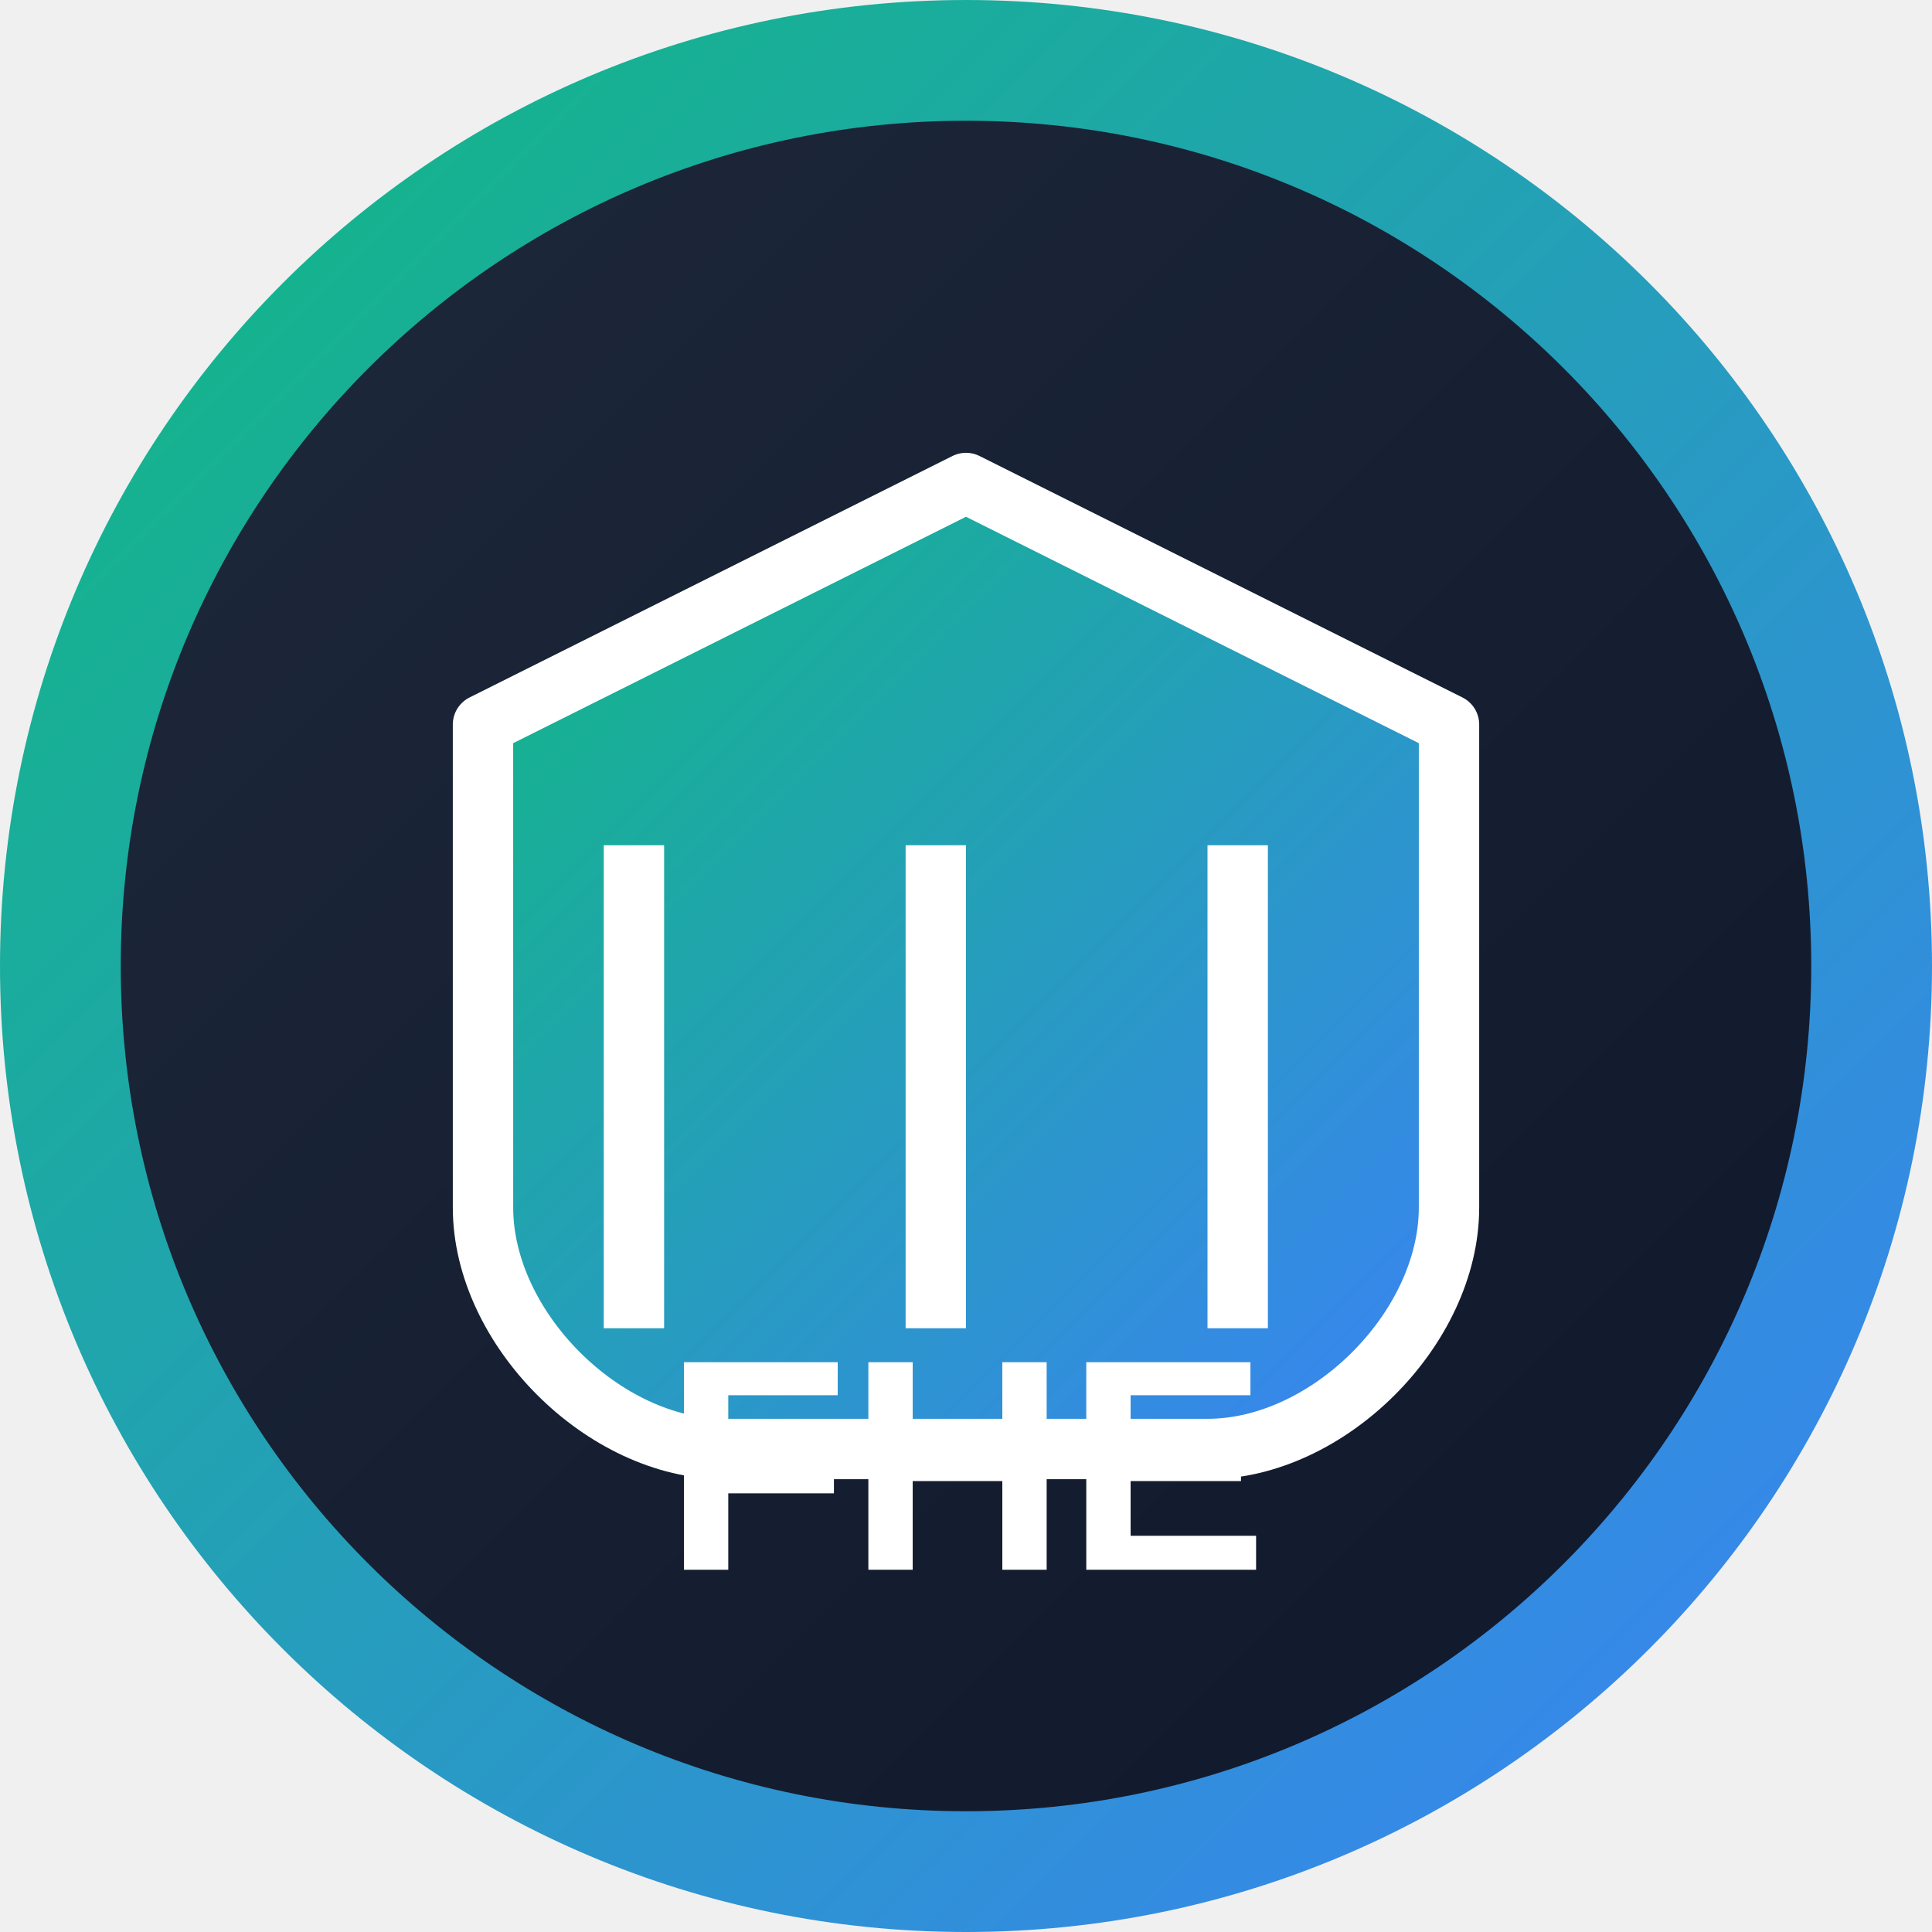
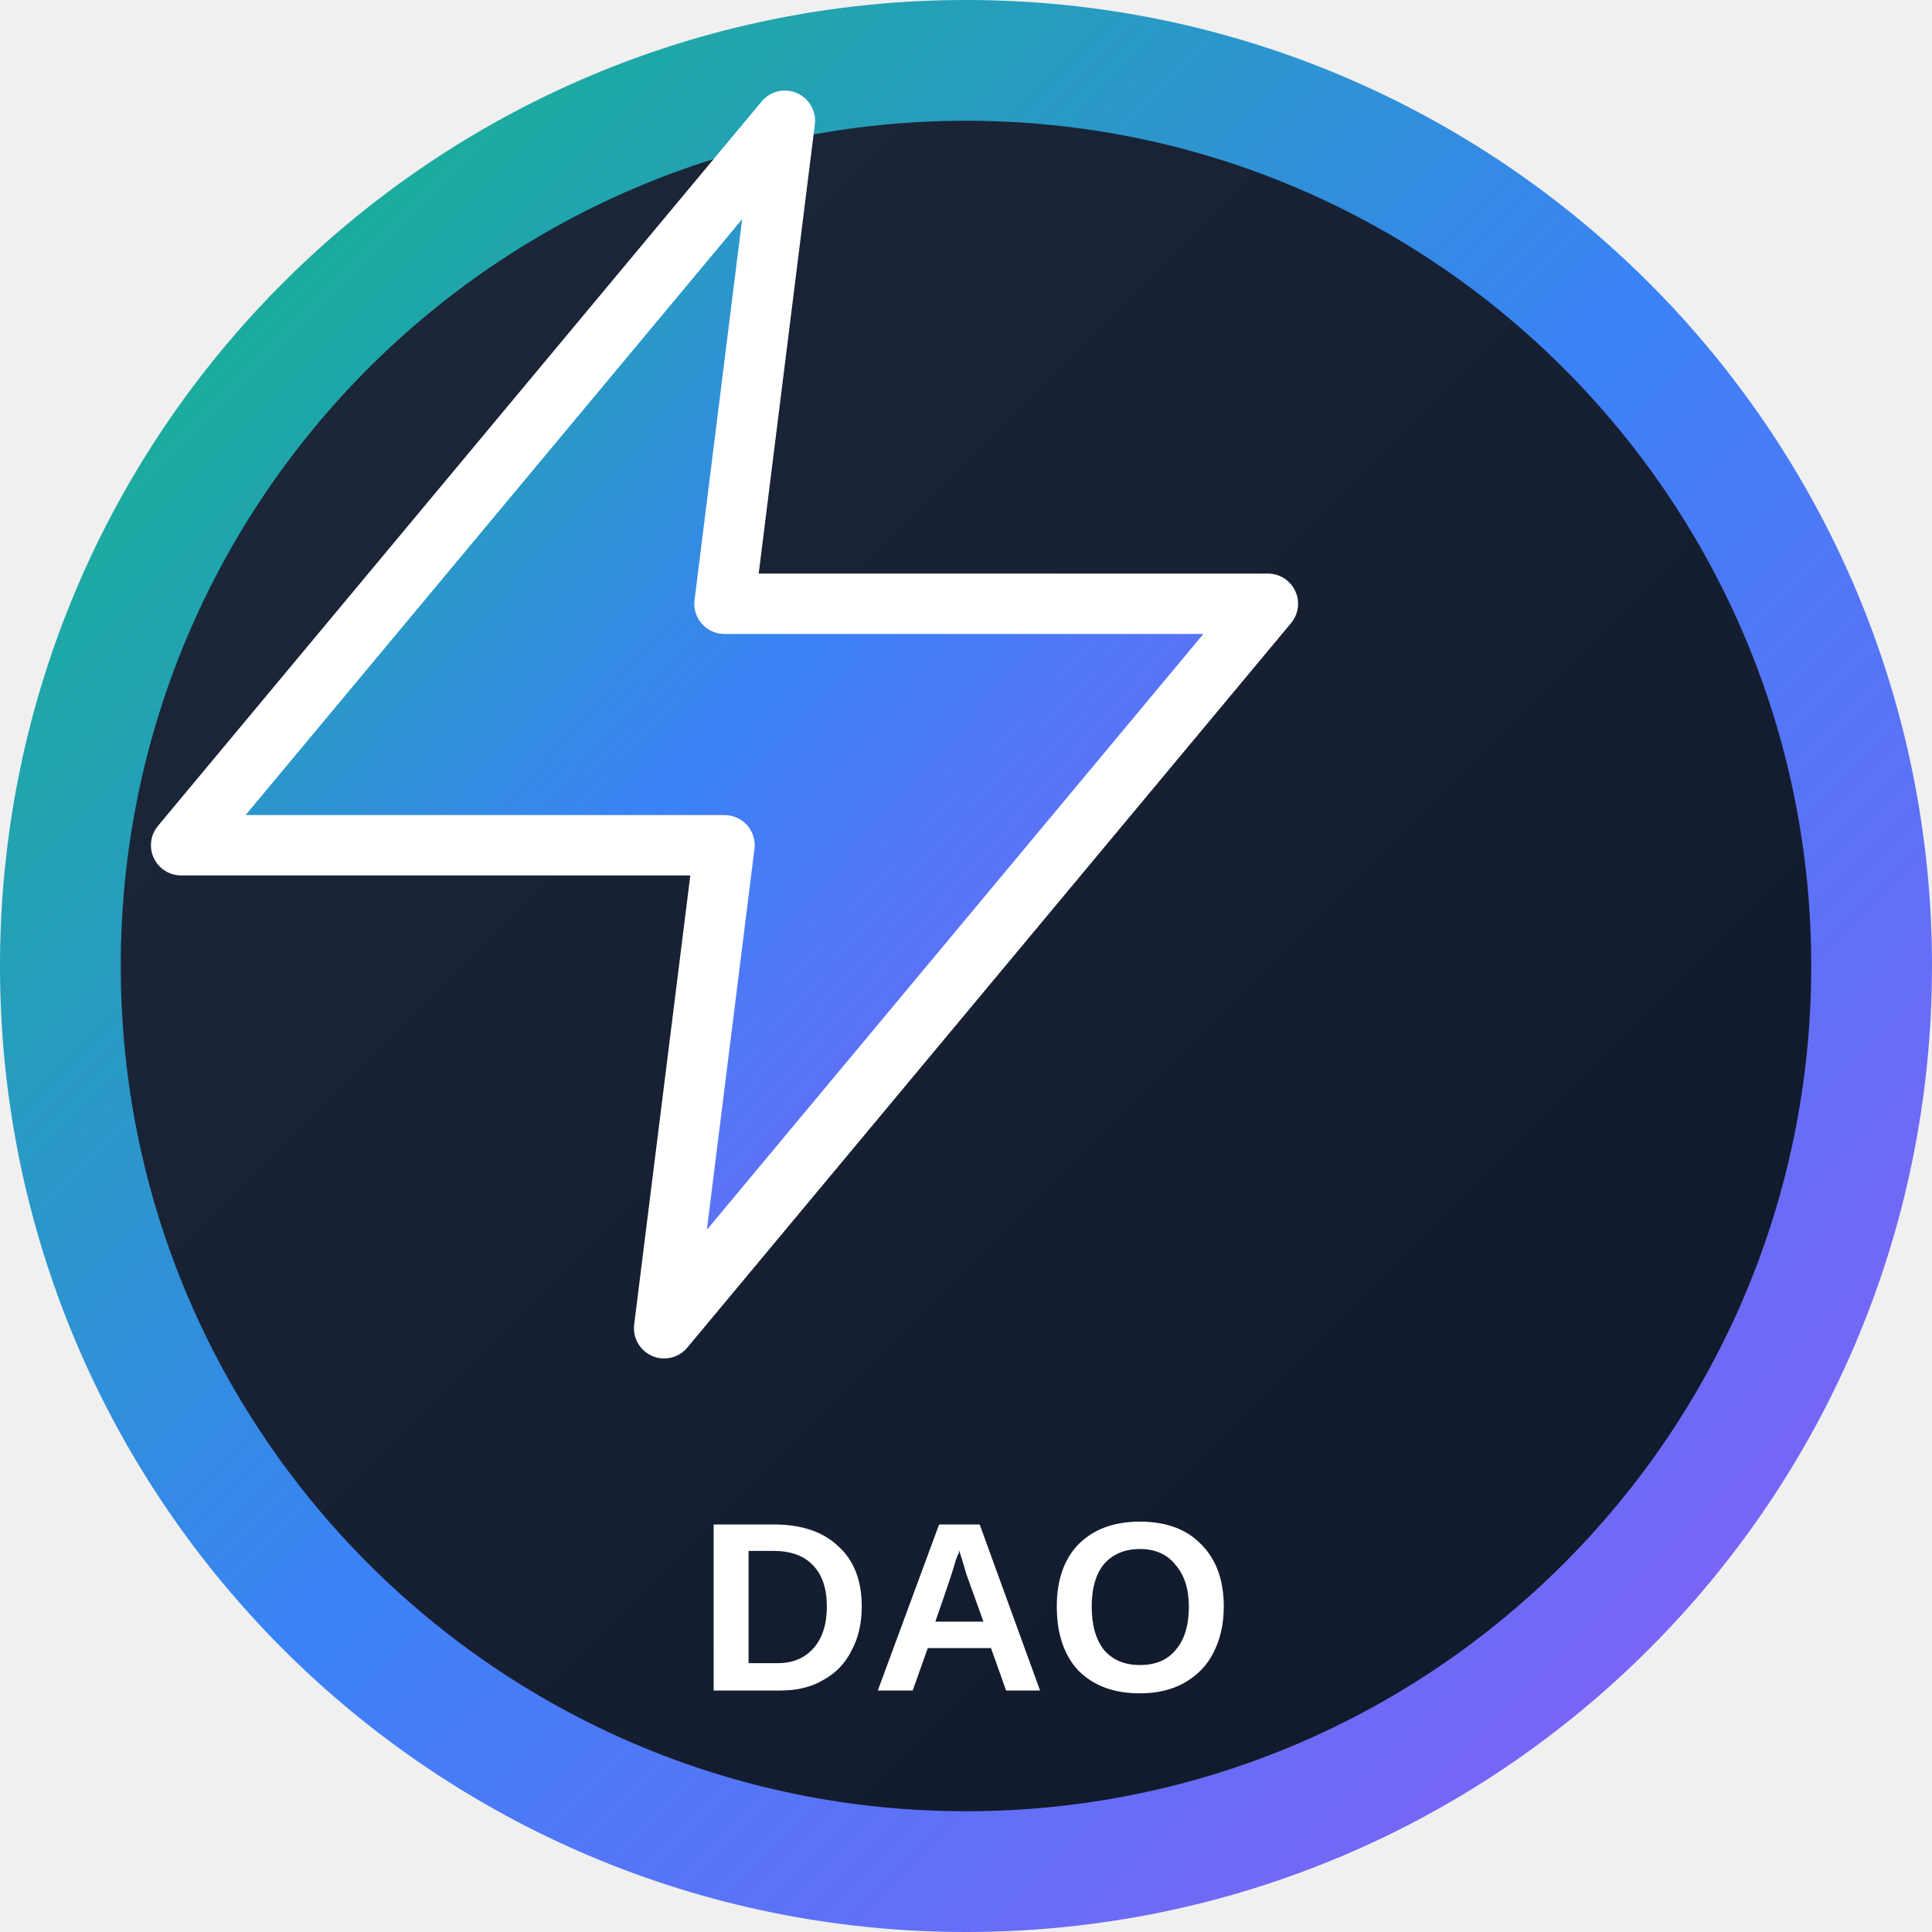
<svg xmlns="http://www.w3.org/2000/svg" width="32" height="32" viewBox="0 0 32 32" fill="none">
  <defs>
-     <linearGradient id="daoGradient" x1="0%" y1="0%" x2="100%" y2="100%">
+     <linearGradient id="zapGradient" x1="0%" y1="0%" x2="100%" y2="100%">
      <stop offset="0%" style="stop-color:#10b981;stop-opacity:1" />
-       <stop offset="100%" style="stop-color:#3b82f6;stop-opacity:1" />
+       <stop offset="50%" style="stop-color:#3b82f6;stop-opacity:1" />
+       <stop offset="100%" style="stop-color:#8b5cf6;stop-opacity:1" />
    </linearGradient>
    <linearGradient id="backgroundGradient" x1="0%" y1="0%" x2="100%" y2="100%">
      <stop offset="0%" style="stop-color:#1e293b;stop-opacity:1" />
      <stop offset="100%" style="stop-color:#0f172a;stop-opacity:1" />
    </linearGradient>
  </defs>
-   <circle cx="16" cy="16" r="15" fill="url(#backgroundGradient)" stroke="url(#daoGradient)" stroke-width="2" />
-   <path d="M8 12L16 8L24 12V20C24 22 22 24 20 24H12C10 24 8 22 8 20V12Z" fill="url(#daoGradient)" stroke="white" stroke-width="1" stroke-linejoin="round" />
-   <rect x="10" y="14" width="1" height="8" fill="white" />
-   <rect x="15" y="14" width="1" height="8" fill="white" />
-   <rect x="20" y="14" width="1" height="8" fill="white" />
-   <text x="16" y="26" font-family="Arial, sans-serif" font-size="5" font-weight="bold" text-anchor="middle" fill="white">FHE</text>
+   <circle cx="16" cy="16" r="15" fill="url(#backgroundGradient)" stroke="url(#zapGradient)" stroke-width="2" />
+   <path d="M13 2L3 14H12L11 22L21 10H12L13 2Z" fill="url(#zapGradient)" stroke="white" stroke-width="1" stroke-linejoin="round" />
+   <text x="16" y="28" font-family="Arial, sans-serif" font-size="4" font-weight="bold" text-anchor="middle" fill="white">DAO</text>
</svg>
